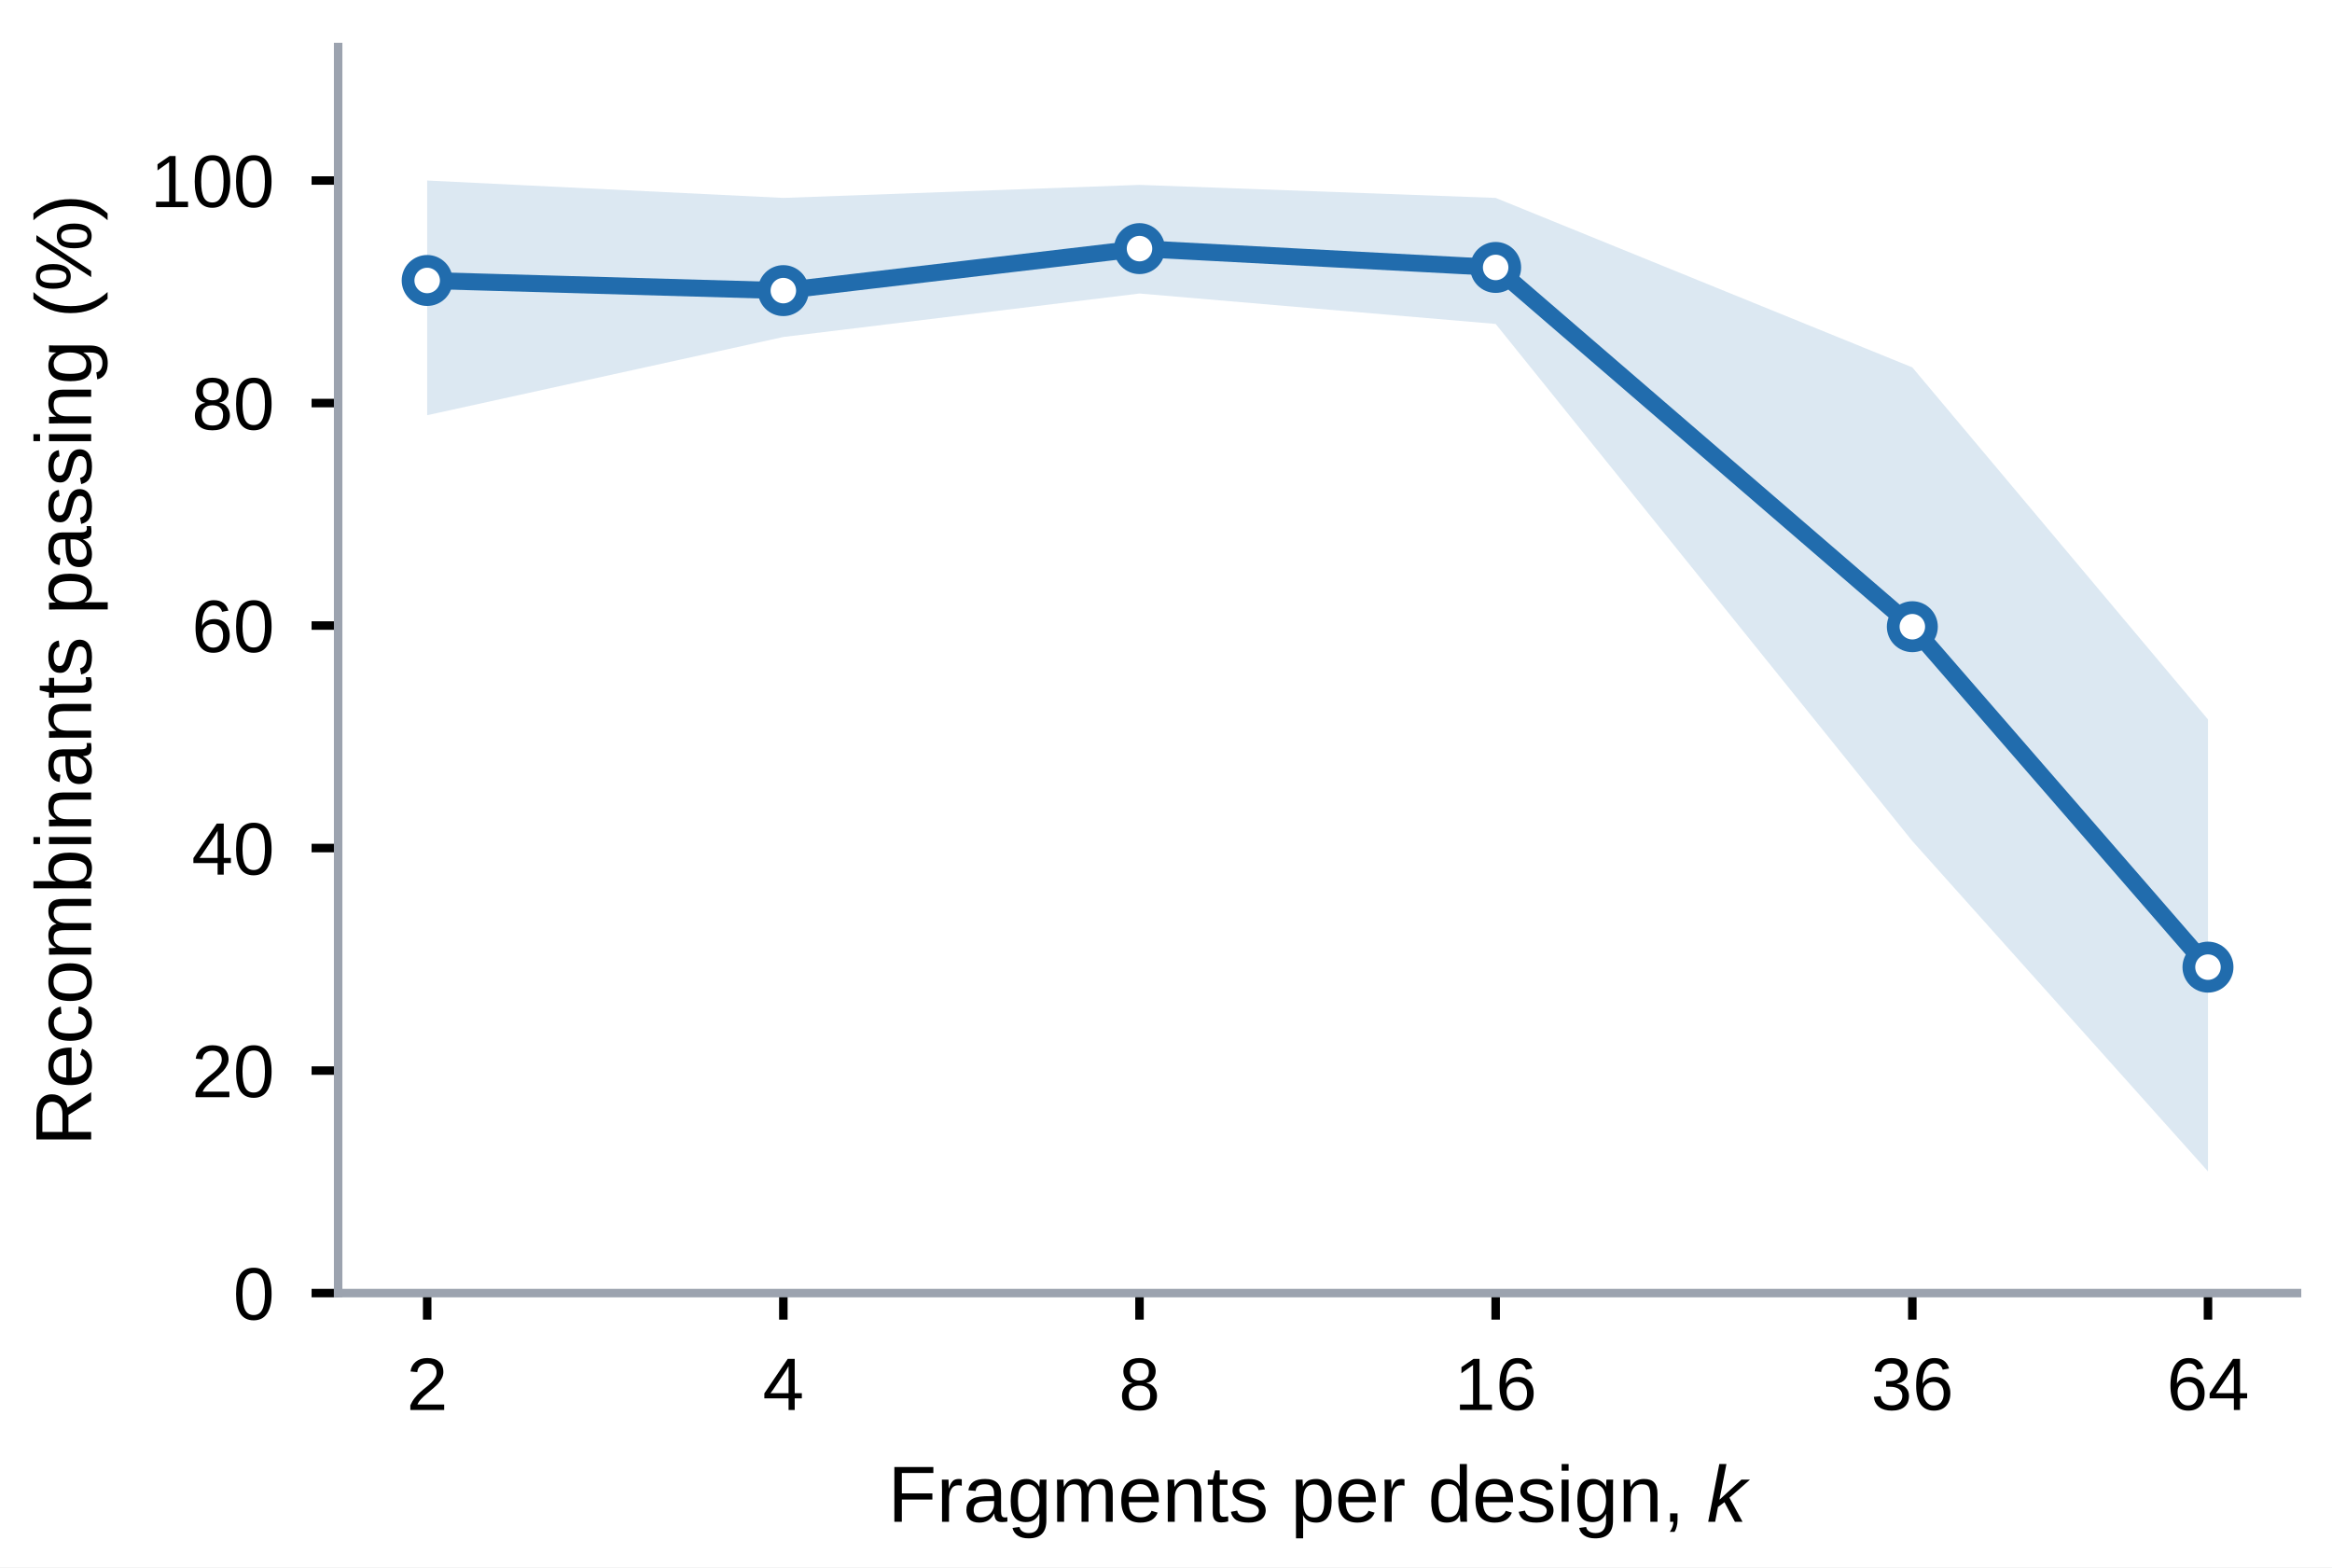
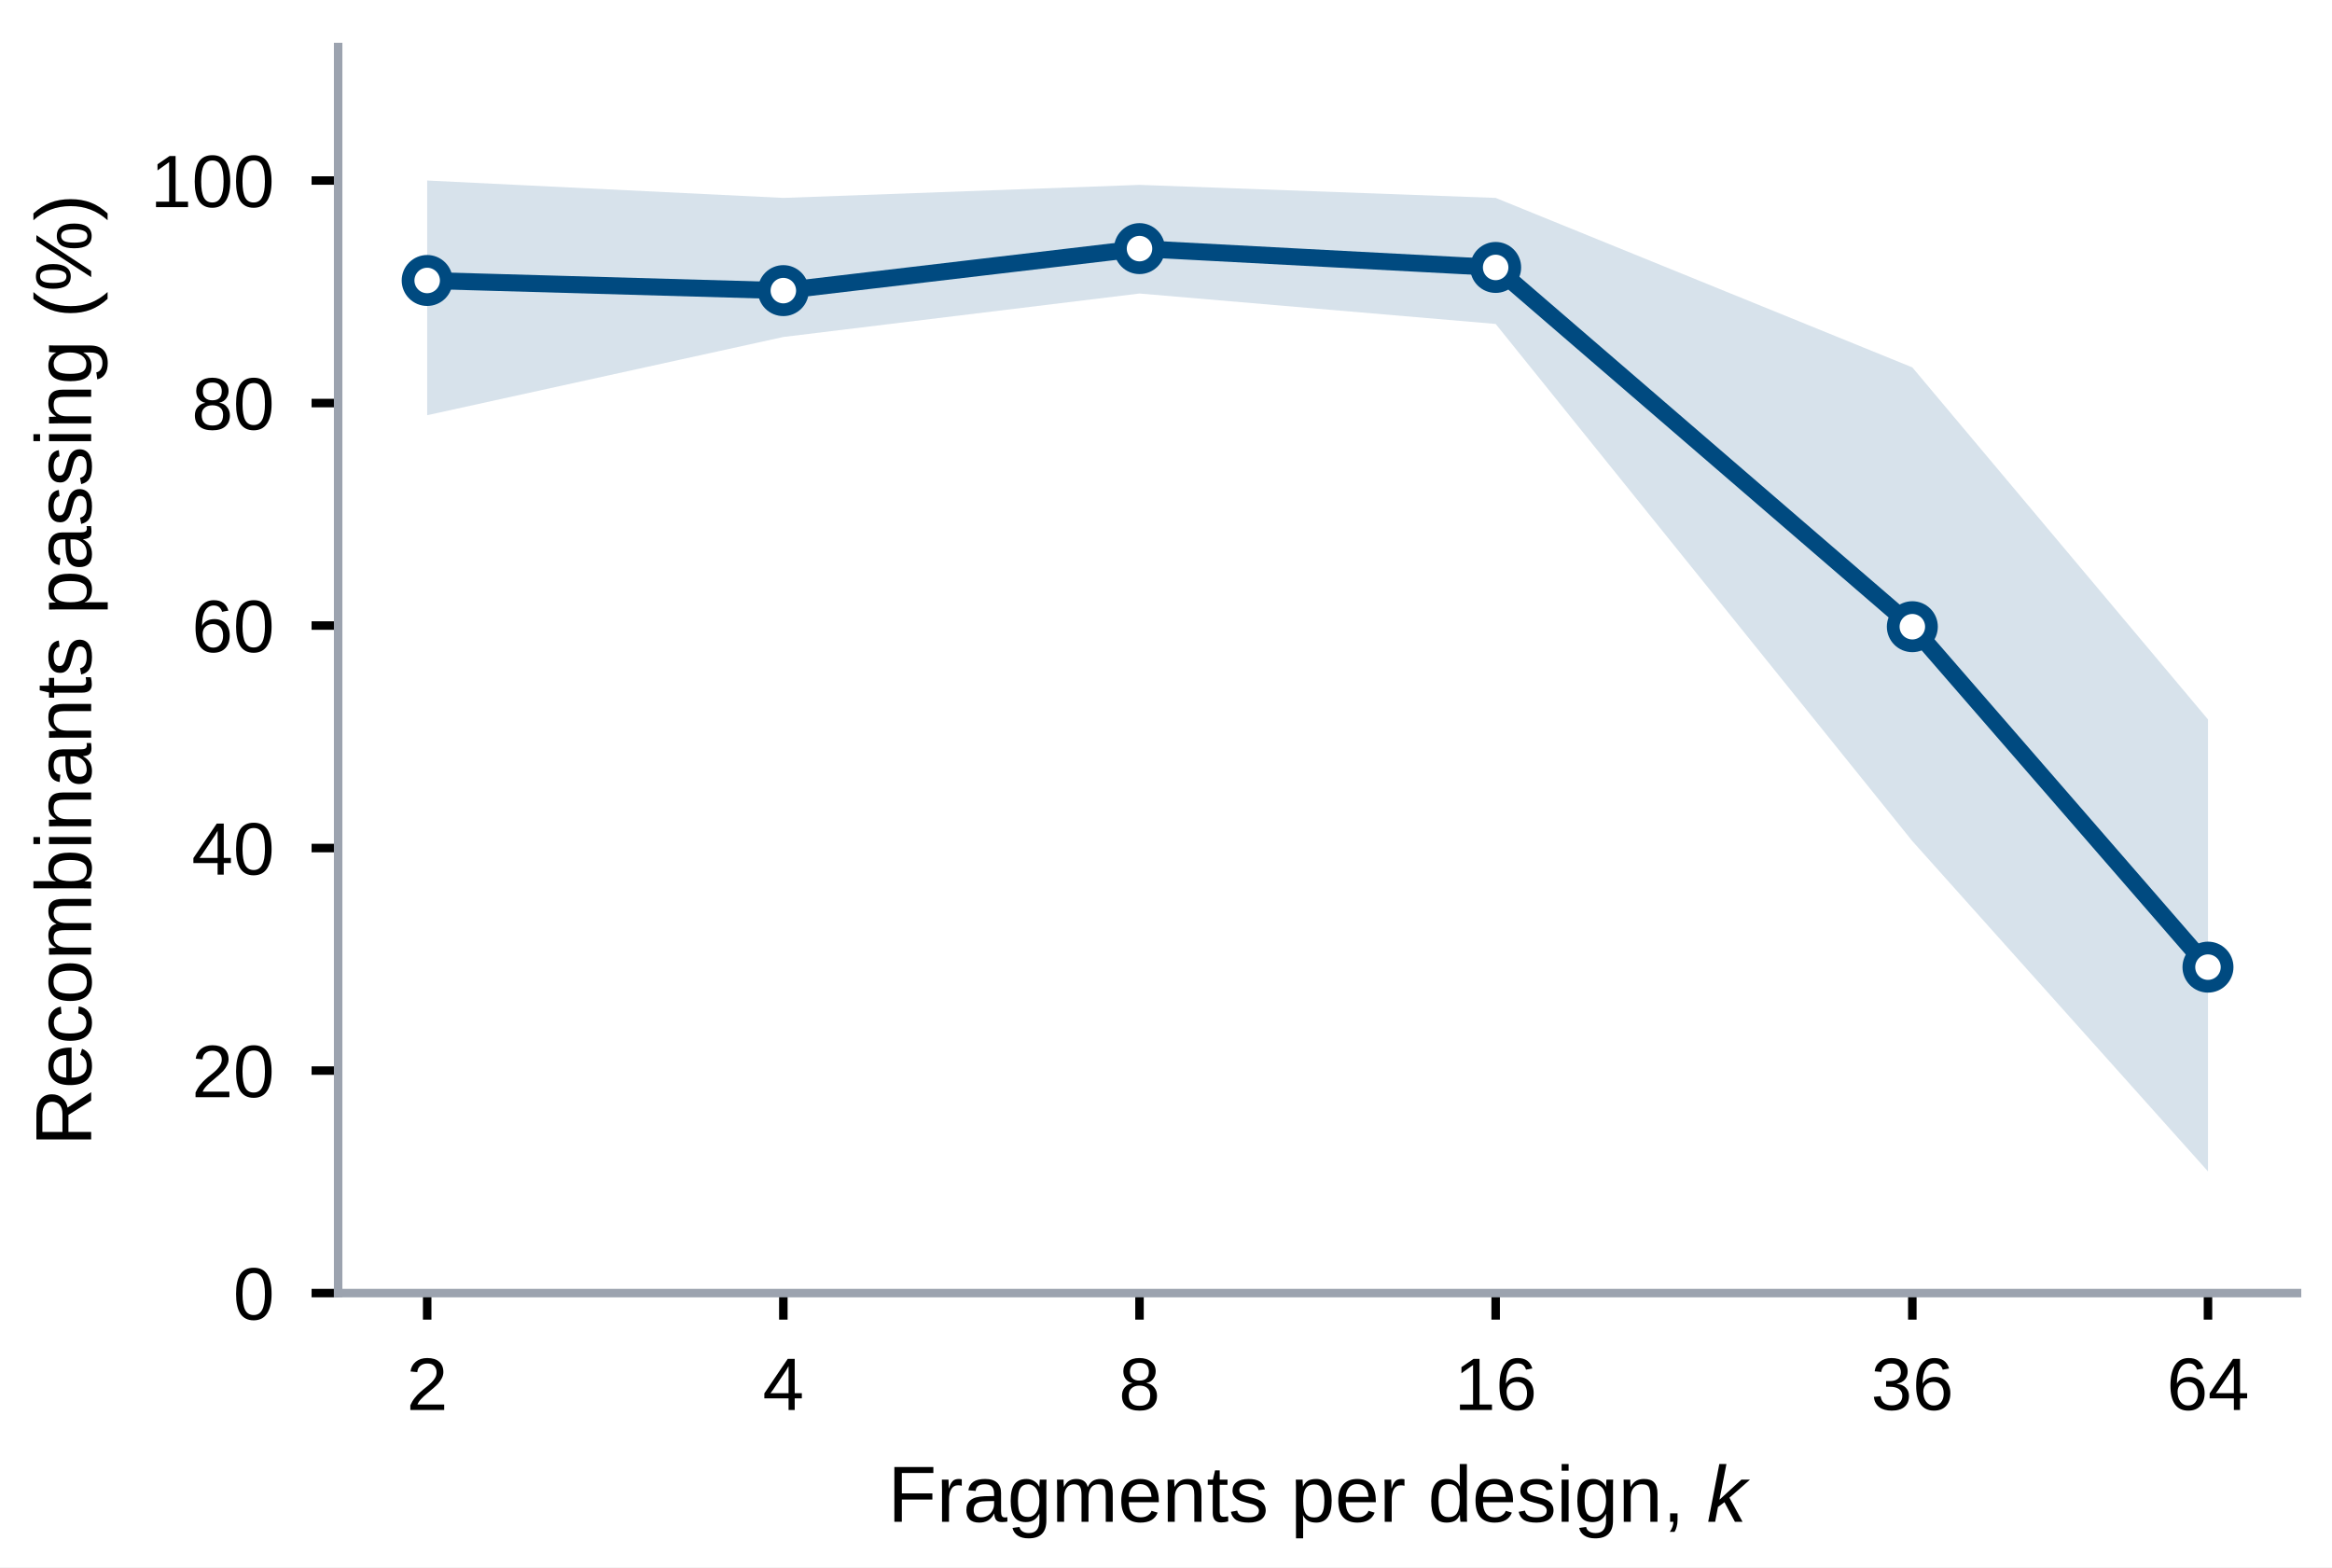
<svg xmlns="http://www.w3.org/2000/svg" xmlns:xlink="http://www.w3.org/1999/xlink" width="219.6pt" height="147.6pt" viewBox="0 0 219.6 147.6" version="1.1">
  <defs>
    <style type="text/css">*{stroke-linejoin: round; stroke-linecap: butt}</style>
  </defs>
  <g id="figure_1">
    <g id="patch_1">
      <path d="M 0 147.6  L 219.6 147.6  L 219.6 0  L 0 0  z " style="fill: #ffffff" />
    </g>
    <g id="axes_1">
      <g id="patch_2">
        <path d="M 31.842 121.77  L 216.306 121.77  L 216.306 4.428  L 31.842 4.428  z " style="fill: #ffffff" />
      </g>
      <g id="matplotlib.axis_1">
        <g id="xtick_1">
          <g id="line2d_1">
            <defs>
-               <path id="m3f3527ca9e" d="M 0 0  L 0 2.5  " style="stroke: #000000; stroke-width: 0.8" />
+               <path id="m7084e927c5" d="M 0 0  L 0 2.5  " style="stroke: #000000; stroke-width: 0.8" />
            </defs>
            <g>
-               <use xlink:href="#m3f3527ca9e" x="40.227" y="121.77" style="stroke: #000000; stroke-width: 0.8" />
+               <use xlink:href="#m7084e927c5" x="40.227" y="121.77" style="stroke: #000000; stroke-width: 0.8" />
            </g>
          </g>
          <g id="text_1">
            <text style="font-size: 7px; font-family: 'Arial', 'Liberation Sans', 'Nimbus Sans', 'DejaVu Sans', sans-serif; text-anchor: middle" x="40.227" y="132.78" transform="rotate(-0 40.22673 132.7805)">2</text>
          </g>
        </g>
        <g id="xtick_2">
          <g id="line2d_2">
            <g>
-               <use xlink:href="#m3f3527ca9e" x="73.766" y="121.77" style="stroke: #000000; stroke-width: 0.8" />
+               <use xlink:href="#m7084e927c5" x="73.766" y="121.77" style="stroke: #000000; stroke-width: 0.8" />
            </g>
          </g>
          <g id="text_2">
            <text style="font-size: 7px; font-family: 'Arial', 'Liberation Sans', 'Nimbus Sans', 'DejaVu Sans', sans-serif; text-anchor: middle" x="73.766" y="132.78" transform="rotate(-0 73.76564 132.7805)">4</text>
          </g>
        </g>
        <g id="xtick_3">
          <g id="line2d_3">
            <g>
-               <use xlink:href="#m3f3527ca9e" x="107.305" y="121.77" style="stroke: #000000; stroke-width: 0.8" />
+               <use xlink:href="#m7084e927c5" x="107.305" y="121.77" style="stroke: #000000; stroke-width: 0.8" />
            </g>
          </g>
          <g id="text_3">
            <text style="font-size: 7px; font-family: 'Arial', 'Liberation Sans', 'Nimbus Sans', 'DejaVu Sans', sans-serif; text-anchor: middle" x="107.305" y="132.78" transform="rotate(-0 107.3045 132.7805)">8</text>
          </g>
        </g>
        <g id="xtick_4">
          <g id="line2d_4">
            <g>
-               <use xlink:href="#m3f3527ca9e" x="140.843" y="121.77" style="stroke: #000000; stroke-width: 0.8" />
+               <use xlink:href="#m7084e927c5" x="140.843" y="121.77" style="stroke: #000000; stroke-width: 0.8" />
            </g>
          </g>
          <g id="text_4">
            <text style="font-size: 7px; font-family: 'Arial', 'Liberation Sans', 'Nimbus Sans', 'DejaVu Sans', sans-serif; text-anchor: middle" x="140.843" y="132.78" transform="rotate(-0 140.8435 132.7805)">16</text>
          </g>
        </g>
        <g id="xtick_5">
          <g id="line2d_5">
            <g>
-               <use xlink:href="#m3f3527ca9e" x="180.081" y="121.77" style="stroke: #000000; stroke-width: 0.8" />
+               <use xlink:href="#m7084e927c5" x="180.081" y="121.77" style="stroke: #000000; stroke-width: 0.8" />
            </g>
          </g>
          <g id="text_5">
            <text style="font-size: 7px; font-family: 'Arial', 'Liberation Sans', 'Nimbus Sans', 'DejaVu Sans', sans-serif; text-anchor: middle" x="180.081" y="132.78" transform="rotate(-0 180.0815 132.7805)">36</text>
          </g>
        </g>
        <g id="xtick_6">
          <g id="line2d_6">
            <g>
-               <use xlink:href="#m3f3527ca9e" x="207.921" y="121.77" style="stroke: #000000; stroke-width: 0.8" />
+               <use xlink:href="#m7084e927c5" x="207.921" y="121.77" style="stroke: #000000; stroke-width: 0.8" />
            </g>
          </g>
          <g id="text_6">
            <text style="font-size: 7px; font-family: 'Arial', 'Liberation Sans', 'Nimbus Sans', 'DejaVu Sans', sans-serif; text-anchor: middle" x="207.921" y="132.78" transform="rotate(-0 207.9213 132.7805)">64</text>
          </g>
        </g>
        <g id="text_7">
          <g transform="translate(83.6115 143.5717)">
            <text>
              <tspan x="0" y="-0.266" style="font-size: 7.5px; font-family: 'Arial'">F</tspan>
              <tspan x="4.581" y="-0.266" style="font-size: 7.5px; font-family: 'Arial'">r</tspan>
              <tspan x="7.079" y="-0.266" style="font-size: 7.5px; font-family: 'Arial'">a</tspan>
              <tspan x="11.25" y="-0.266" style="font-size: 7.5px; font-family: 'Arial'">g</tspan>
              <tspan x="15.421" y="-0.266" style="font-size: 7.5px; font-family: 'Arial'">m</tspan>
              <tspan x="21.669" y="-0.266" style="font-size: 7.5px; font-family: 'Arial'">e</tspan>
              <tspan x="25.84" y="-0.266" style="font-size: 7.5px; font-family: 'Arial'">n</tspan>
              <tspan x="30.011" y="-0.266" style="font-size: 7.5px; font-family: 'Arial'">t</tspan>
              <tspan x="32.095" y="-0.266" style="font-size: 7.5px; font-family: 'Arial'">s</tspan>
              <tspan x="35.845" y="-0.266" style="font-size: 7.5px; font-family: 'Arial'"> </tspan>
              <tspan x="37.928" y="-0.266" style="font-size: 7.5px; font-family: 'Arial'">p</tspan>
              <tspan x="42.1" y="-0.266" style="font-size: 7.5px; font-family: 'Arial'">e</tspan>
              <tspan x="46.271" y="-0.266" style="font-size: 7.5px; font-family: 'Arial'">r</tspan>
              <tspan x="48.768" y="-0.266" style="font-size: 7.5px; font-family: 'Arial'"> </tspan>
              <tspan x="50.852" y="-0.266" style="font-size: 7.5px; font-family: 'Arial'">d</tspan>
              <tspan x="55.023" y="-0.266" style="font-size: 7.5px; font-family: 'Arial'">e</tspan>
              <tspan x="59.194" y="-0.266" style="font-size: 7.5px; font-family: 'Arial'">s</tspan>
              <tspan x="62.944" y="-0.266" style="font-size: 7.5px; font-family: 'Arial'">i</tspan>
              <tspan x="64.611" y="-0.266" style="font-size: 7.5px; font-family: 'Arial'">g</tspan>
              <tspan x="68.782" y="-0.266" style="font-size: 7.5px; font-family: 'Arial'">n</tspan>
              <tspan x="72.953" y="-0.266" style="font-size: 7.5px; font-family: 'Arial'">,</tspan>
              <tspan x="75.037" y="-0.266" style="font-size: 7.5px; font-family: 'Arial'"> </tspan>
              <tspan x="77.12" y="-0.266" style="font-style: italic; font-size: 7.5px; font-family: 'Arial'">k</tspan>
            </text>
          </g>
        </g>
      </g>
      <g id="matplotlib.axis_2">
        <g id="ytick_1">
          <g id="line2d_7">
            <defs>
-               <path id="m4b90e1139e" d="M 0 0  L -2.5 0  " style="stroke: #000000; stroke-width: 0.8" />
+               <path id="mf0c2f87ae3" d="M 0 0  L -2.5 0  " style="stroke: #000000; stroke-width: 0.8" />
            </defs>
            <g>
-               <use xlink:href="#m4b90e1139e" x="31.842" y="121.77" style="stroke: #000000; stroke-width: 0.8" />
+               <use xlink:href="#mf0c2f87ae3" x="31.842" y="121.77" style="stroke: #000000; stroke-width: 0.8" />
            </g>
          </g>
          <g id="text_8">
            <text style="font-size: 7px; font-family: 'Arial', 'Liberation Sans', 'Nimbus Sans', 'DejaVu Sans', sans-serif; text-anchor: end" x="25.842" y="124.275" transform="rotate(-0 25.842 124.2752)">0</text>
          </g>
        </g>
        <g id="ytick_2">
          <g id="line2d_8">
            <g>
-               <use xlink:href="#m4b90e1139e" x="31.842" y="100.816" style="stroke: #000000; stroke-width: 0.8" />
+               <use xlink:href="#mf0c2f87ae3" x="31.842" y="100.816" style="stroke: #000000; stroke-width: 0.8" />
            </g>
          </g>
          <g id="text_9">
            <text style="font-size: 7px; font-family: 'Arial', 'Liberation Sans', 'Nimbus Sans', 'DejaVu Sans', sans-serif; text-anchor: end" x="25.842" y="103.321" transform="rotate(-0 25.842 103.3213)">20</text>
          </g>
        </g>
        <g id="ytick_3">
          <g id="line2d_9">
            <g>
-               <use xlink:href="#m4b90e1139e" x="31.842" y="79.862" style="stroke: #000000; stroke-width: 0.8" />
+               <use xlink:href="#mf0c2f87ae3" x="31.842" y="79.862" style="stroke: #000000; stroke-width: 0.8" />
            </g>
          </g>
          <g id="text_10">
            <text style="font-size: 7px; font-family: 'Arial', 'Liberation Sans', 'Nimbus Sans', 'DejaVu Sans', sans-serif; text-anchor: end" x="25.842" y="82.367" transform="rotate(-0 25.842 82.36738)">40</text>
          </g>
        </g>
        <g id="ytick_4">
          <g id="line2d_10">
            <g>
-               <use xlink:href="#m4b90e1139e" x="31.842" y="58.908" style="stroke: #000000; stroke-width: 0.8" />
+               <use xlink:href="#mf0c2f87ae3" x="31.842" y="58.908" style="stroke: #000000; stroke-width: 0.8" />
            </g>
          </g>
          <g id="text_11">
            <text style="font-size: 7px; font-family: 'Arial', 'Liberation Sans', 'Nimbus Sans', 'DejaVu Sans', sans-serif; text-anchor: end" x="25.842" y="61.413" transform="rotate(-0 25.842 61.41345)">60</text>
          </g>
        </g>
        <g id="ytick_5">
          <g id="line2d_11">
            <g>
-               <use xlink:href="#m4b90e1139e" x="31.842" y="37.954" style="stroke: #000000; stroke-width: 0.8" />
+               <use xlink:href="#mf0c2f87ae3" x="31.842" y="37.954" style="stroke: #000000; stroke-width: 0.8" />
            </g>
          </g>
          <g id="text_12">
            <text style="font-size: 7px; font-family: 'Arial', 'Liberation Sans', 'Nimbus Sans', 'DejaVu Sans', sans-serif; text-anchor: end" x="25.842" y="40.46" transform="rotate(-0 25.842 40.45952)">80</text>
          </g>
        </g>
        <g id="ytick_6">
          <g id="line2d_12">
            <g>
-               <use xlink:href="#m4b90e1139e" x="31.842" y="17" style="stroke: #000000; stroke-width: 0.8" />
+               <use xlink:href="#mf0c2f87ae3" x="31.842" y="17" style="stroke: #000000; stroke-width: 0.8" />
            </g>
          </g>
          <g id="text_13">
            <text style="font-size: 7px; font-family: 'Arial', 'Liberation Sans', 'Nimbus Sans', 'DejaVu Sans', sans-serif; text-anchor: end" x="25.842" y="19.506" transform="rotate(-0 25.842 19.50559)">100</text>
          </g>
        </g>
        <g id="text_14">
          <text style="font-size: 7.5px; font-family: 'Arial', 'Liberation Sans', 'Nimbus Sans', 'DejaVu Sans', sans-serif; text-anchor: middle" x="8.586" y="63.099" transform="rotate(-90 8.585516 63.099)">Recombinants passing (%)</text>
        </g>
      </g>
      <g id="FillBetweenPolyCollection_1">
        <defs>
-           <path id="m9b4aa847d2" d="M 40.227 -130.6  L 40.227 -108.5  L 73.766 -115.866  L 107.305 -119.959  L 140.843 -117.094  L 180.081 -68.393  L 207.921 -37.289  L 207.921 -79.852  L 207.921 -79.852  L 180.081 -113.002  L 140.843 -128.963  L 107.305 -130.19  L 73.766 -128.963  L 40.227 -130.6  z " />
+           <path id="mb3a833ed68" d="M 40.227 -130.6  L 40.227 -108.5  L 73.766 -115.866  L 107.305 -119.959  L 140.843 -117.094  L 180.081 -68.393  L 207.921 -37.289  L 207.921 -79.852  L 207.921 -79.852  L 180.081 -113.002  L 140.843 -128.963  L 107.305 -130.19  L 73.766 -128.963  L 40.227 -130.6  z " />
        </defs>
-         <g clip-path="url(#p7a3593ebc8)">
-           <use xlink:href="#m9b4aa847d2" x="0" y="147.6" style="fill: #216cad; fill-opacity: 0.16" />
+         <g clip-path="url(#p540fddafd1)">
+           <use xlink:href="#mb3a833ed68" x="0" y="147.6" style="fill: #004a80; fill-opacity: 0.16" />
        </g>
      </g>
      <g id="patch_3">
        <path d="M 31.842 121.77  L 31.842 4.428  " style="fill: none; stroke: #9ca3af; stroke-width: 0.8; stroke-linejoin: miter; stroke-linecap: square" />
      </g>
      <g id="patch_4">
        <path d="M 31.842 121.77  L 216.306 121.77  " style="fill: none; stroke: #9ca3af; stroke-width: 0.8; stroke-linejoin: miter; stroke-linecap: square" />
      </g>
      <g id="line2d_13">
-         <path d="M 40.227 26.413  L 73.766 27.368  L 107.305 23.412  L 140.843 25.185  L 180.081 59.017  L 207.921 91.076  " clip-path="url(#p7a3593ebc8)" style="fill: none; stroke: #216cad; stroke-width: 1.6; stroke-linecap: square" />
+         <path d="M 40.227 26.413  L 73.766 27.368  L 107.305 23.412  L 140.843 25.185  L 180.081 59.017  L 207.921 91.076  " clip-path="url(#p540fddafd1)" style="fill: none; stroke: #004a80; stroke-width: 1.6; stroke-linecap: square" />
        <defs>
-           <path id="me1d855eb87" d="M 0 1.8  C 0.477 1.8 0.935 1.61 1.273 1.273  C 1.61 0.935 1.8 0.477 1.8 0  C 1.8 -0.477 1.61 -0.935 1.273 -1.273  C 0.935 -1.61 0.477 -1.8 0 -1.8  C -0.477 -1.8 -0.935 -1.61 -1.273 -1.273  C -1.61 -0.935 -1.8 -0.477 -1.8 0  C -1.8 0.477 -1.61 0.935 -1.273 1.273  C -0.935 1.61 -0.477 1.8 0 1.8  z " style="stroke: #216cad; stroke-width: 1.2" />
+           <path id="m533b29f9c9" d="M 0 1.8  C 0.477 1.8 0.935 1.61 1.273 1.273  C 1.61 0.935 1.8 0.477 1.8 0  C 1.8 -0.477 1.61 -0.935 1.273 -1.273  C 0.935 -1.61 0.477 -1.8 0 -1.8  C -0.477 -1.8 -0.935 -1.61 -1.273 -1.273  C -1.61 -0.935 -1.8 -0.477 -1.8 0  C -1.8 0.477 -1.61 0.935 -1.273 1.273  C -0.935 1.61 -0.477 1.8 0 1.8  z " style="stroke: #004a80; stroke-width: 1.2" />
        </defs>
-         <g clip-path="url(#p7a3593ebc8)">
-           <use xlink:href="#me1d855eb87" x="40.227" y="26.413" style="fill: #ffffff; stroke: #216cad; stroke-width: 1.2" />
-           <use xlink:href="#me1d855eb87" x="73.766" y="27.368" style="fill: #ffffff; stroke: #216cad; stroke-width: 1.2" />
-           <use xlink:href="#me1d855eb87" x="107.305" y="23.412" style="fill: #ffffff; stroke: #216cad; stroke-width: 1.2" />
-           <use xlink:href="#me1d855eb87" x="140.843" y="25.185" style="fill: #ffffff; stroke: #216cad; stroke-width: 1.2" />
-           <use xlink:href="#me1d855eb87" x="180.081" y="59.017" style="fill: #ffffff; stroke: #216cad; stroke-width: 1.2" />
-           <use xlink:href="#me1d855eb87" x="207.921" y="91.076" style="fill: #ffffff; stroke: #216cad; stroke-width: 1.2" />
+         <g clip-path="url(#p540fddafd1)">
+           <use xlink:href="#m533b29f9c9" x="40.227" y="26.413" style="fill: #ffffff; stroke: #004a80; stroke-width: 1.2" />
+           <use xlink:href="#m533b29f9c9" x="73.766" y="27.368" style="fill: #ffffff; stroke: #004a80; stroke-width: 1.2" />
+           <use xlink:href="#m533b29f9c9" x="107.305" y="23.412" style="fill: #ffffff; stroke: #004a80; stroke-width: 1.2" />
+           <use xlink:href="#m533b29f9c9" x="140.843" y="25.185" style="fill: #ffffff; stroke: #004a80; stroke-width: 1.2" />
+           <use xlink:href="#m533b29f9c9" x="180.081" y="59.017" style="fill: #ffffff; stroke: #004a80; stroke-width: 1.2" />
+           <use xlink:href="#m533b29f9c9" x="207.921" y="91.076" style="fill: #ffffff; stroke: #004a80; stroke-width: 1.2" />
        </g>
      </g>
    </g>
  </g>
  <defs>
-     <clipPath id="p7a3593ebc8">
+     <clipPath id="p540fddafd1">
      <rect x="31.842" y="4.428" width="184.464" height="117.342" />
    </clipPath>
  </defs>
</svg>
